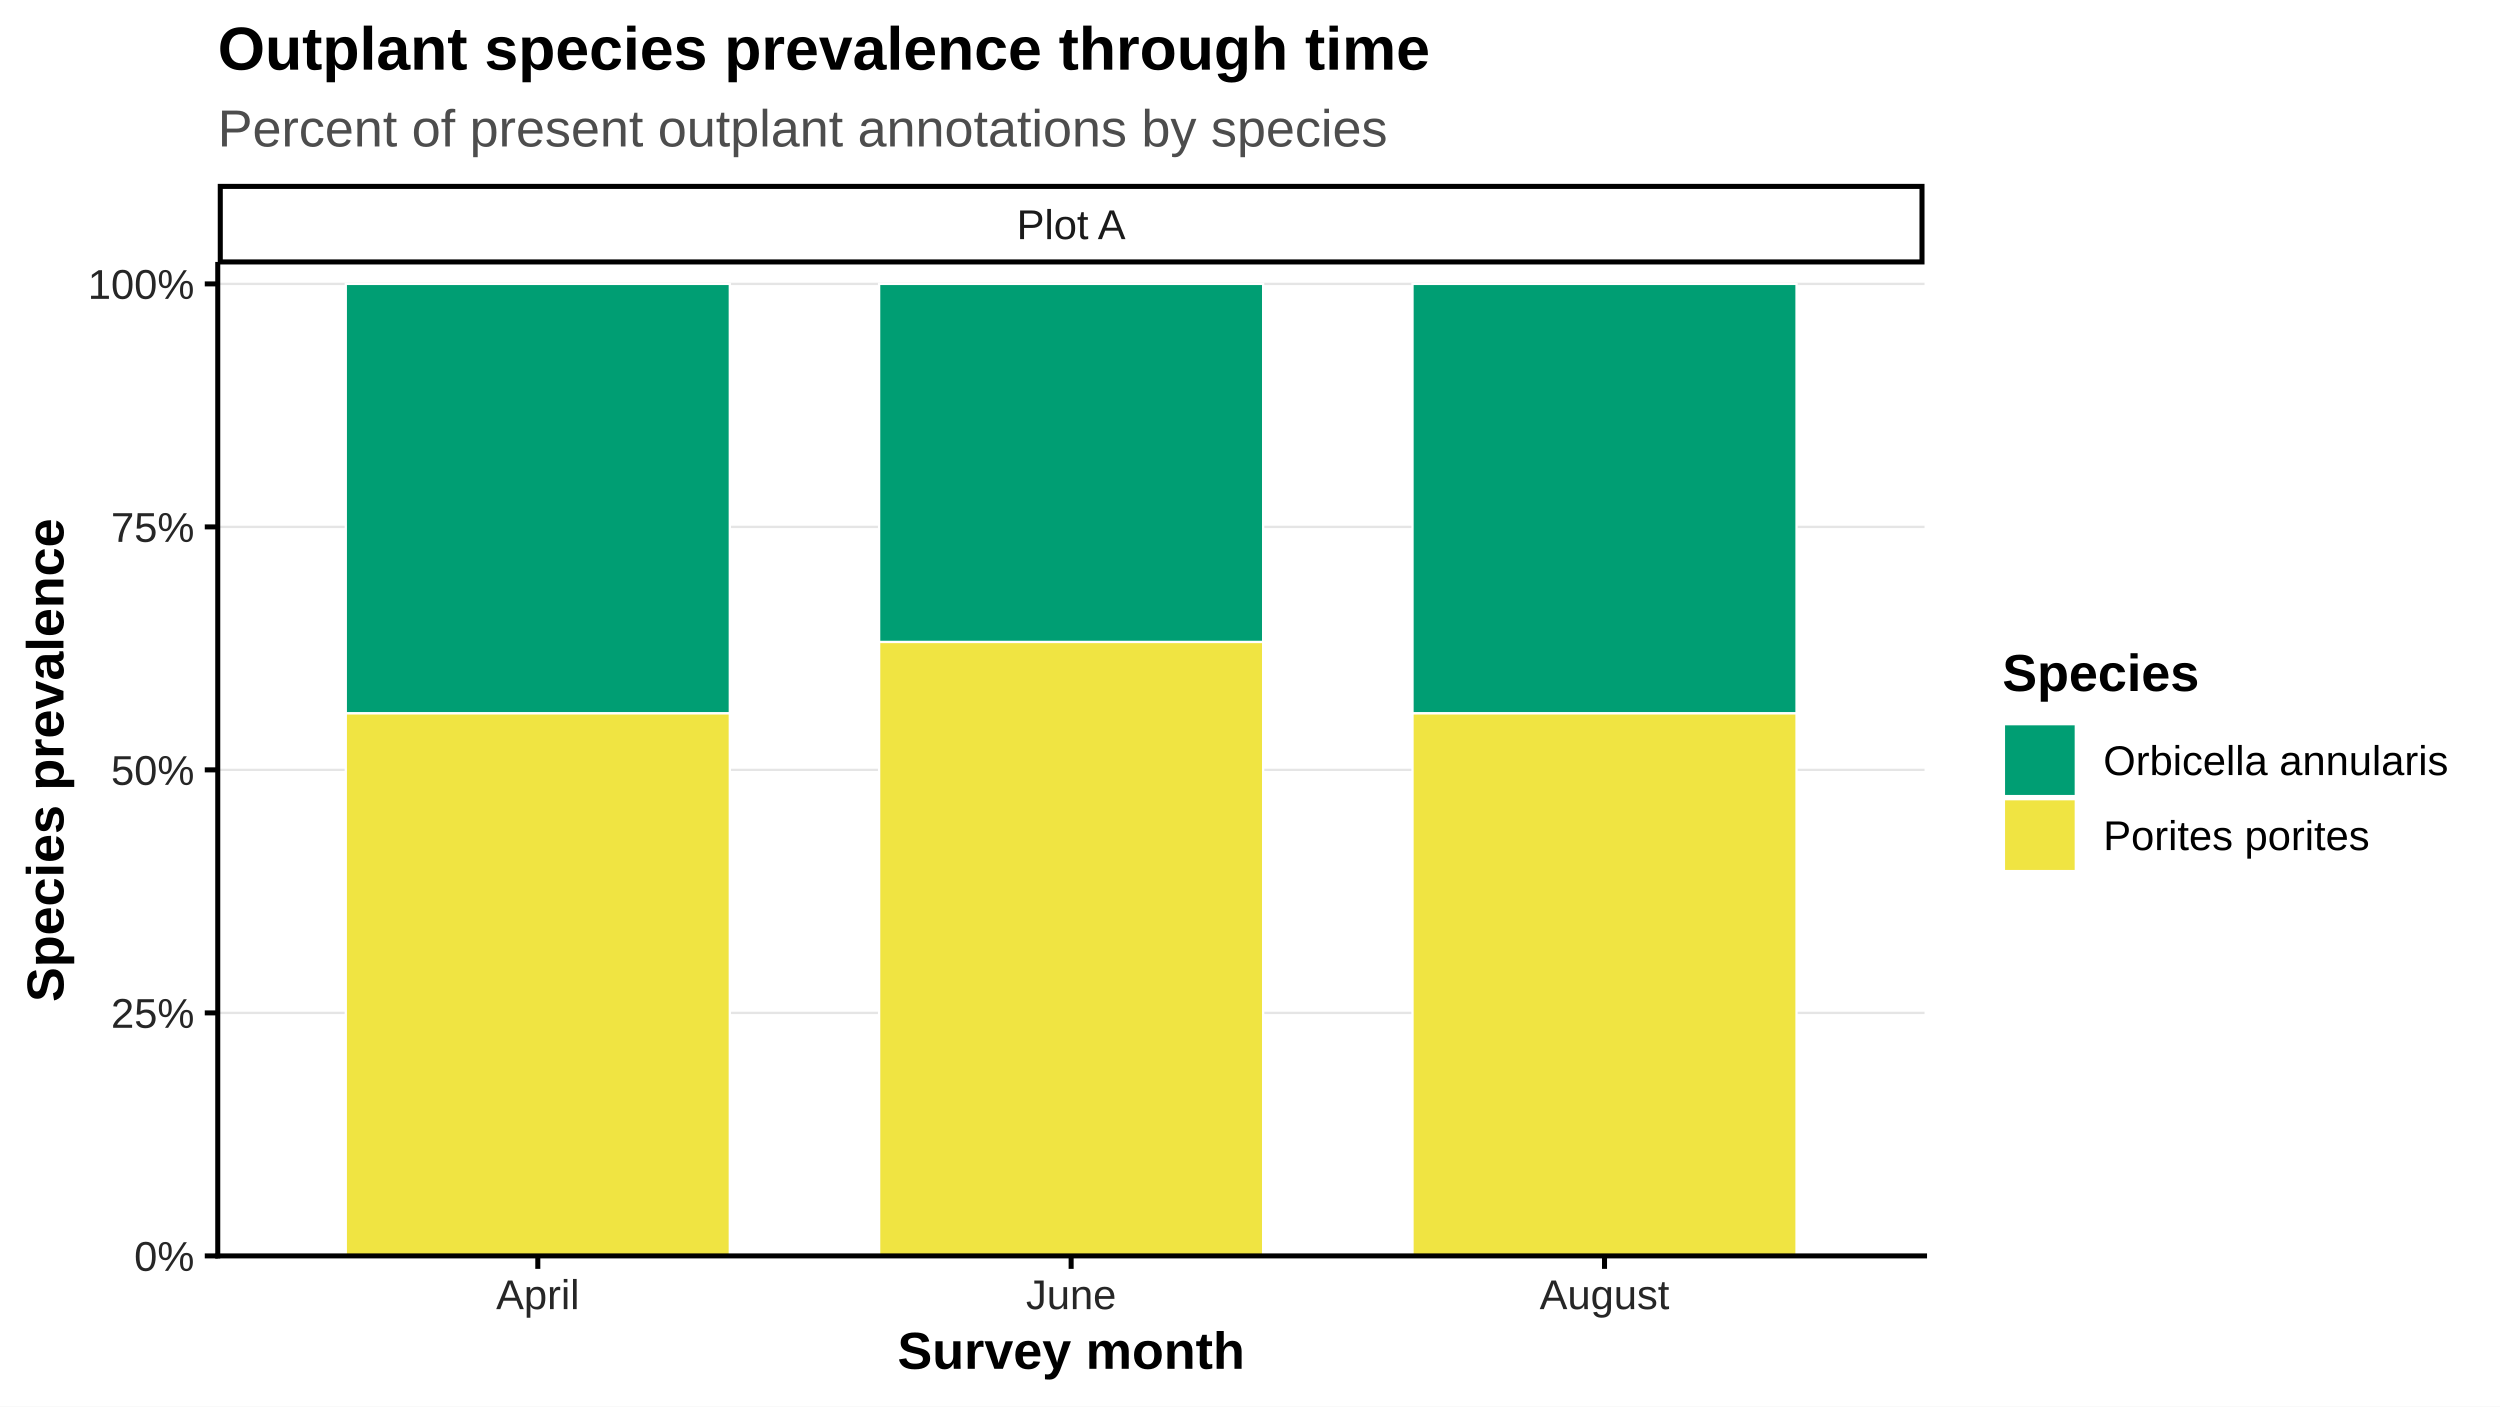
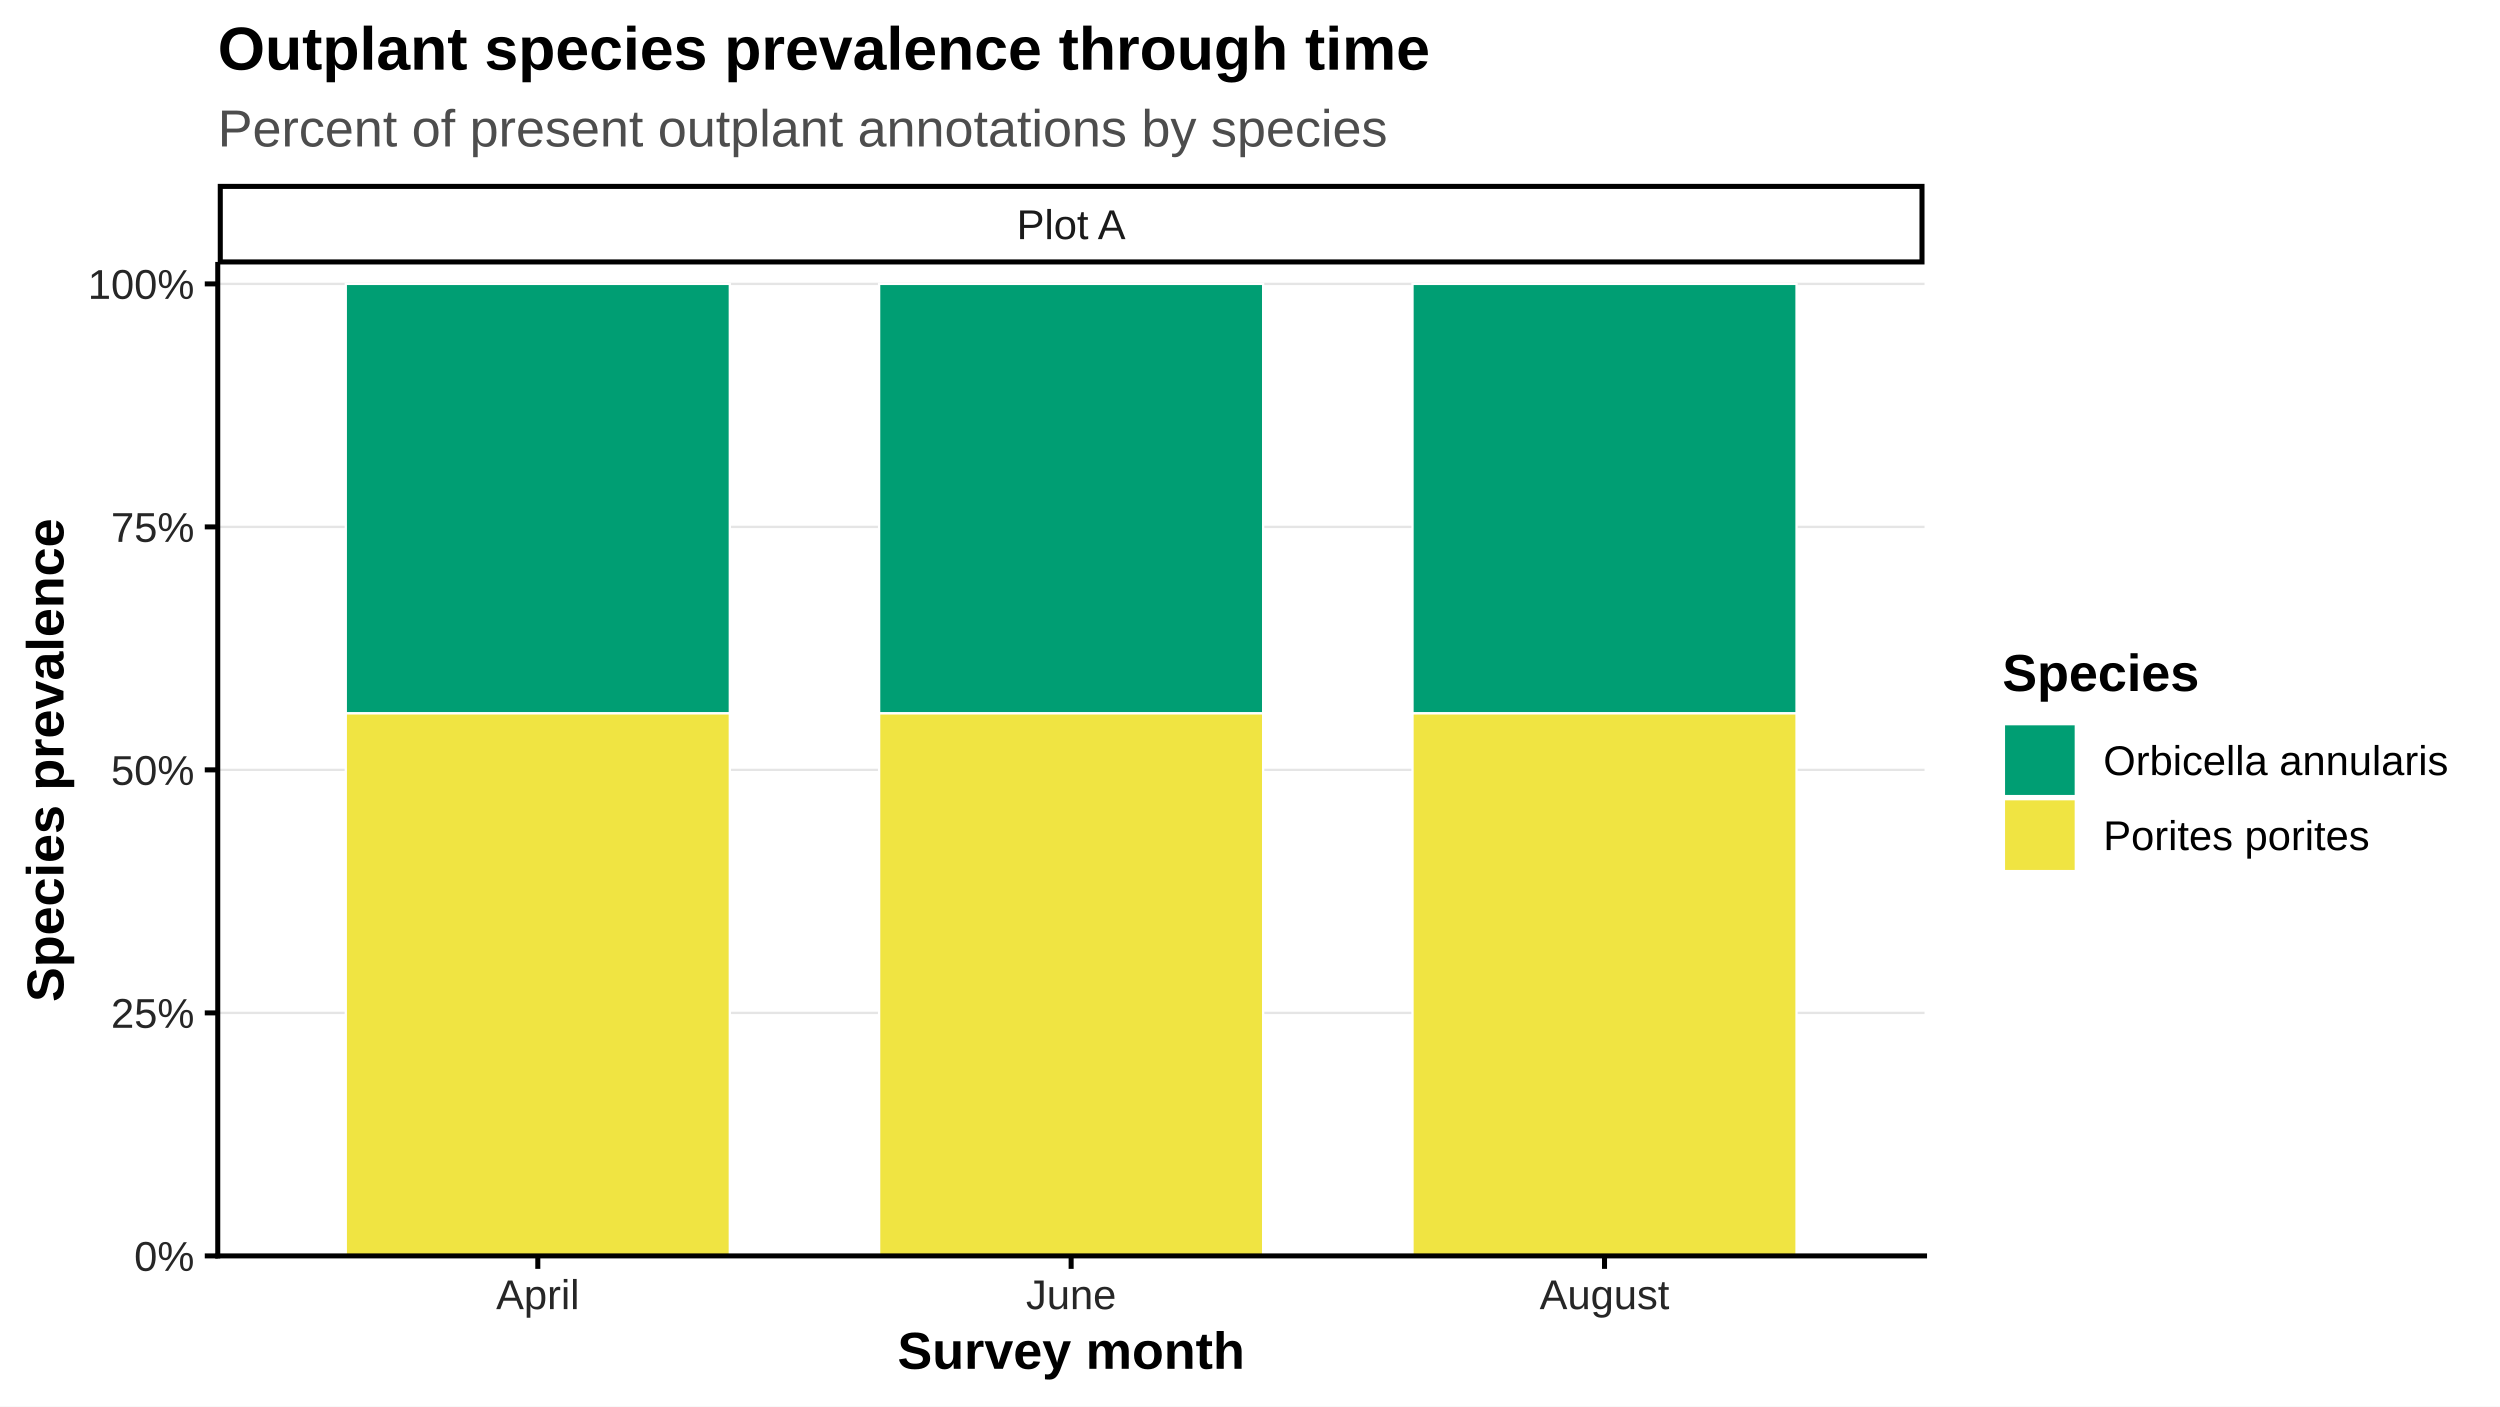
<svg xmlns="http://www.w3.org/2000/svg" class="svglite" width="576.00pt" height="324.00pt" viewBox="0 0 576.00 324.00">
  <defs>
    <style type="text/css">
    .svglite line, .svglite polyline, .svglite polygon, .svglite path, .svglite rect, .svglite circle {
      fill: none;
      stroke: #000000;
      stroke-linecap: round;
      stroke-linejoin: round;
      stroke-miterlimit: 10.00;
    }
    .svglite text {
      white-space: pre;
    }
  </style>
  </defs>
  <rect width="100%" height="100%" style="stroke: none; fill: #FFFFFF;" />
  <defs>
    <clipPath id="cpMC4wMHw1NzYuMDB8MC4wMHwzMjQuMDA=">
      <rect x="0.00" y="0.00" width="576.00" height="324.00" />
    </clipPath>
  </defs>
  <g clip-path="url(#cpMC4wMHw1NzYuMDB8MC4wMHwzMjQuMDA=)">
    <rect x="0.00" y="0.00" width="576.00" height="324.00" style="stroke-width: 1.16; stroke: #FFFFFF; fill: #FFFFFF;" />
  </g>
  <defs>
    <clipPath id="cpNTAuMTd8NDQzLjQxfDYwLjkzfDI4OS4zNg==">
      <rect x="50.17" y="60.93" width="393.24" height="228.42" />
    </clipPath>
  </defs>
  <g clip-path="url(#cpNTAuMTd8NDQzLjQxfDYwLjkzfDI4OS4zNg==)">
    <rect x="50.17" y="60.93" width="393.24" height="228.42" style="stroke-width: 1.16; stroke: none; fill: #FFFFFF;" />
    <polyline points="50.17,289.36 443.41,289.36 " style="stroke-width: 0.53; stroke: #E5E5E5; stroke-linecap: butt;" />
    <polyline points="50.17,233.37 443.41,233.37 " style="stroke-width: 0.53; stroke: #E5E5E5; stroke-linecap: butt;" />
    <polyline points="50.17,177.38 443.41,177.38 " style="stroke-width: 0.53; stroke: #E5E5E5; stroke-linecap: butt;" />
    <polyline points="50.17,121.40 443.41,121.40 " style="stroke-width: 0.53; stroke: #E5E5E5; stroke-linecap: butt;" />
    <polyline points="50.17,65.41 443.41,65.41 " style="stroke-width: 0.53; stroke: #E5E5E5; stroke-linecap: butt;" />
    <rect x="79.67" y="65.41" width="88.48" height="98.95" style="stroke-width: 0.53; stroke: #FFFFFF; stroke-linecap: butt; stroke-linejoin: miter; fill: #009E73;" />
    <rect x="79.67" y="164.36" width="88.48" height="124.99" style="stroke-width: 0.53; stroke: #FFFFFF; stroke-linecap: butt; stroke-linejoin: miter; fill: #F0E442;" />
-     <rect x="202.55" y="65.41" width="88.48" height="82.51" style="stroke-width: 0.53; stroke: #FFFFFF; stroke-linecap: butt; stroke-linejoin: miter; fill: #009E73;" />
-     <rect x="202.55" y="147.92" width="88.48" height="141.44" style="stroke-width: 0.53; stroke: #FFFFFF; stroke-linecap: butt; stroke-linejoin: miter; fill: #F0E442;" />
+     <rect x="202.55" y="65.41" width="88.48" height="98.95" style="stroke-width: 0.53; stroke: #FFFFFF; stroke-linecap: butt; stroke-linejoin: miter; fill: #009E73;" />
+     <rect x="202.55" y="164.36" width="88.48" height="124.99" style="stroke-width: 0.53; stroke: #FFFFFF; stroke-linecap: butt; stroke-linejoin: miter; fill: #F0E442;" />
    <rect x="325.44" y="65.41" width="88.48" height="98.95" style="stroke-width: 0.53; stroke: #FFFFFF; stroke-linecap: butt; stroke-linejoin: miter; fill: #009E73;" />
    <rect x="325.44" y="164.36" width="88.48" height="124.99" style="stroke-width: 0.53; stroke: #FFFFFF; stroke-linecap: butt; stroke-linejoin: miter; fill: #F0E442;" />
  </g>
  <g clip-path="url(#cpMC4wMHw1NzYuMDB8MC4wMHwzMjQuMDA=)">
</g>
  <defs>
    <clipPath id="cpNTAuMTd8NDQzLjQxfDQyLjM2fDYwLjkz">
      <rect x="50.17" y="42.36" width="393.24" height="18.57" />
    </clipPath>
  </defs>
  <g clip-path="url(#cpNTAuMTd8NDQzLjQxfDQyLjM2fDYwLjkz)">
    <rect x="50.17" y="42.36" width="393.24" height="18.57" style="stroke-width: 2.33; fill: #FFFFFF;" />
    <text x="246.79" y="55.09" text-anchor="middle" style="font-size: 9.60px;fill: #1A1A1A; font-family: &quot;Arial&quot;;" textLength="25.60px" lengthAdjust="spacingAndGlyphs">Plot A</text>
  </g>
  <g clip-path="url(#cpMC4wMHw1NzYuMDB8MC4wMHwzMjQuMDA=)">
    <polyline points="50.17,289.36 443.41,289.36 " style="stroke-width: 1.16; stroke-linecap: square;" />
    <polyline points="123.91,292.35 123.91,289.36 " style="stroke-width: 1.16; stroke-linecap: butt;" />
    <polyline points="246.79,292.35 246.79,289.36 " style="stroke-width: 1.16; stroke-linecap: butt;" />
    <polyline points="369.68,292.35 369.68,289.36 " style="stroke-width: 1.16; stroke-linecap: butt;" />
    <text x="123.91" y="301.62" text-anchor="middle" style="font-size: 9.60px;fill: #262626; font-family: &quot;Arial&quot;;" textLength="19.20px" lengthAdjust="spacingAndGlyphs">April</text>
    <text x="246.79" y="301.62" text-anchor="middle" style="font-size: 9.60px;fill: #262626; font-family: &quot;Arial&quot;;" textLength="20.80px" lengthAdjust="spacingAndGlyphs">June</text>
    <text x="369.68" y="301.62" text-anchor="middle" style="font-size: 9.60px;fill: #262626; font-family: &quot;Arial&quot;;" textLength="29.87px" lengthAdjust="spacingAndGlyphs">August</text>
    <polyline points="50.17,289.36 50.17,60.93 " style="stroke-width: 1.16; stroke-linecap: square;" />
    <text x="44.79" y="292.80" text-anchor="end" style="font-size: 9.60px;fill: #262626; font-family: &quot;Arial&quot;;" textLength="13.87px" lengthAdjust="spacingAndGlyphs">0%</text>
    <text x="44.79" y="236.81" text-anchor="end" style="font-size: 9.60px;fill: #262626; font-family: &quot;Arial&quot;;" textLength="19.20px" lengthAdjust="spacingAndGlyphs">25%</text>
    <text x="44.79" y="180.83" text-anchor="end" style="font-size: 9.60px;fill: #262626; font-family: &quot;Arial&quot;;" textLength="19.20px" lengthAdjust="spacingAndGlyphs">50%</text>
    <text x="44.79" y="124.84" text-anchor="end" style="font-size: 9.60px;fill: #262626; font-family: &quot;Arial&quot;;" textLength="19.20px" lengthAdjust="spacingAndGlyphs">75%</text>
    <text x="44.79" y="68.85" text-anchor="end" style="font-size: 9.60px;fill: #262626; font-family: &quot;Arial&quot;;" textLength="24.54px" lengthAdjust="spacingAndGlyphs">100%</text>
    <polyline points="47.18,289.36 50.17,289.36 " style="stroke-width: 1.16; stroke-linecap: butt;" />
    <polyline points="47.18,233.37 50.17,233.37 " style="stroke-width: 1.16; stroke-linecap: butt;" />
    <polyline points="47.18,177.38 50.17,177.38 " style="stroke-width: 1.16; stroke-linecap: butt;" />
    <polyline points="47.18,121.40 50.17,121.40 " style="stroke-width: 1.16; stroke-linecap: butt;" />
    <polyline points="47.18,65.41 50.17,65.41 " style="stroke-width: 1.16; stroke-linecap: butt;" />
    <text x="246.79" y="315.37" text-anchor="middle" style="font-size: 12.00px; font-weight: bold; font-family: &quot;Arial&quot;;" textLength="80.02px" lengthAdjust="spacingAndGlyphs">Survey month</text>
    <text transform="translate(14.62,175.15) rotate(-90)" text-anchor="middle" style="font-size: 12.00px; font-weight: bold; font-family: &quot;Arial&quot;;" textLength="111.41px" lengthAdjust="spacingAndGlyphs">Species prevalence</text>
    <rect x="455.36" y="143.25" width="114.66" height="63.78" style="stroke-width: 1.16; stroke: none; fill: #FFFFFF;" />
    <text x="461.34" y="159.20" style="font-size: 12.00px; font-weight: bold; font-family: &quot;Arial&quot;;" textLength="45.37px" lengthAdjust="spacingAndGlyphs">Species</text>
    <rect x="461.34" y="166.50" width="17.28" height="17.28" style="stroke-width: 1.16; stroke: none; fill: #FFFFFF;" />
    <rect x="461.70" y="166.85" width="16.57" height="16.57" style="stroke-width: 0.53; stroke: #FFFFFF; stroke-linecap: butt; stroke-linejoin: miter; fill: #009E73;" />
    <rect x="461.34" y="183.78" width="17.28" height="17.28" style="stroke-width: 1.16; stroke: none; fill: #FFFFFF;" />
    <rect x="461.70" y="184.13" width="16.57" height="16.57" style="stroke-width: 0.53; stroke: #FFFFFF; stroke-linecap: butt; stroke-linejoin: miter; fill: #F0E442;" />
    <text x="484.60" y="178.58" style="font-size: 9.60px; font-family: &quot;Arial&quot;;" textLength="79.44px" lengthAdjust="spacingAndGlyphs">Orbicella annularis</text>
    <text x="484.60" y="195.86" style="font-size: 9.60px; font-family: &quot;Arial&quot;;" textLength="61.32px" lengthAdjust="spacingAndGlyphs">Porites porites</text>
    <text x="50.17" y="33.74" style="font-size: 12.00px;fill: #4D4D4D; font-family: &quot;Arial&quot;;" textLength="269.50px" lengthAdjust="spacingAndGlyphs">Percent of present outplant annotations by species</text>
    <text x="50.17" y="16.05" style="font-size: 14.00px; font-weight: bold; font-family: &quot;Arial&quot;;" textLength="279.17px" lengthAdjust="spacingAndGlyphs">Outplant species prevalence through time</text>
  </g>
</svg>
